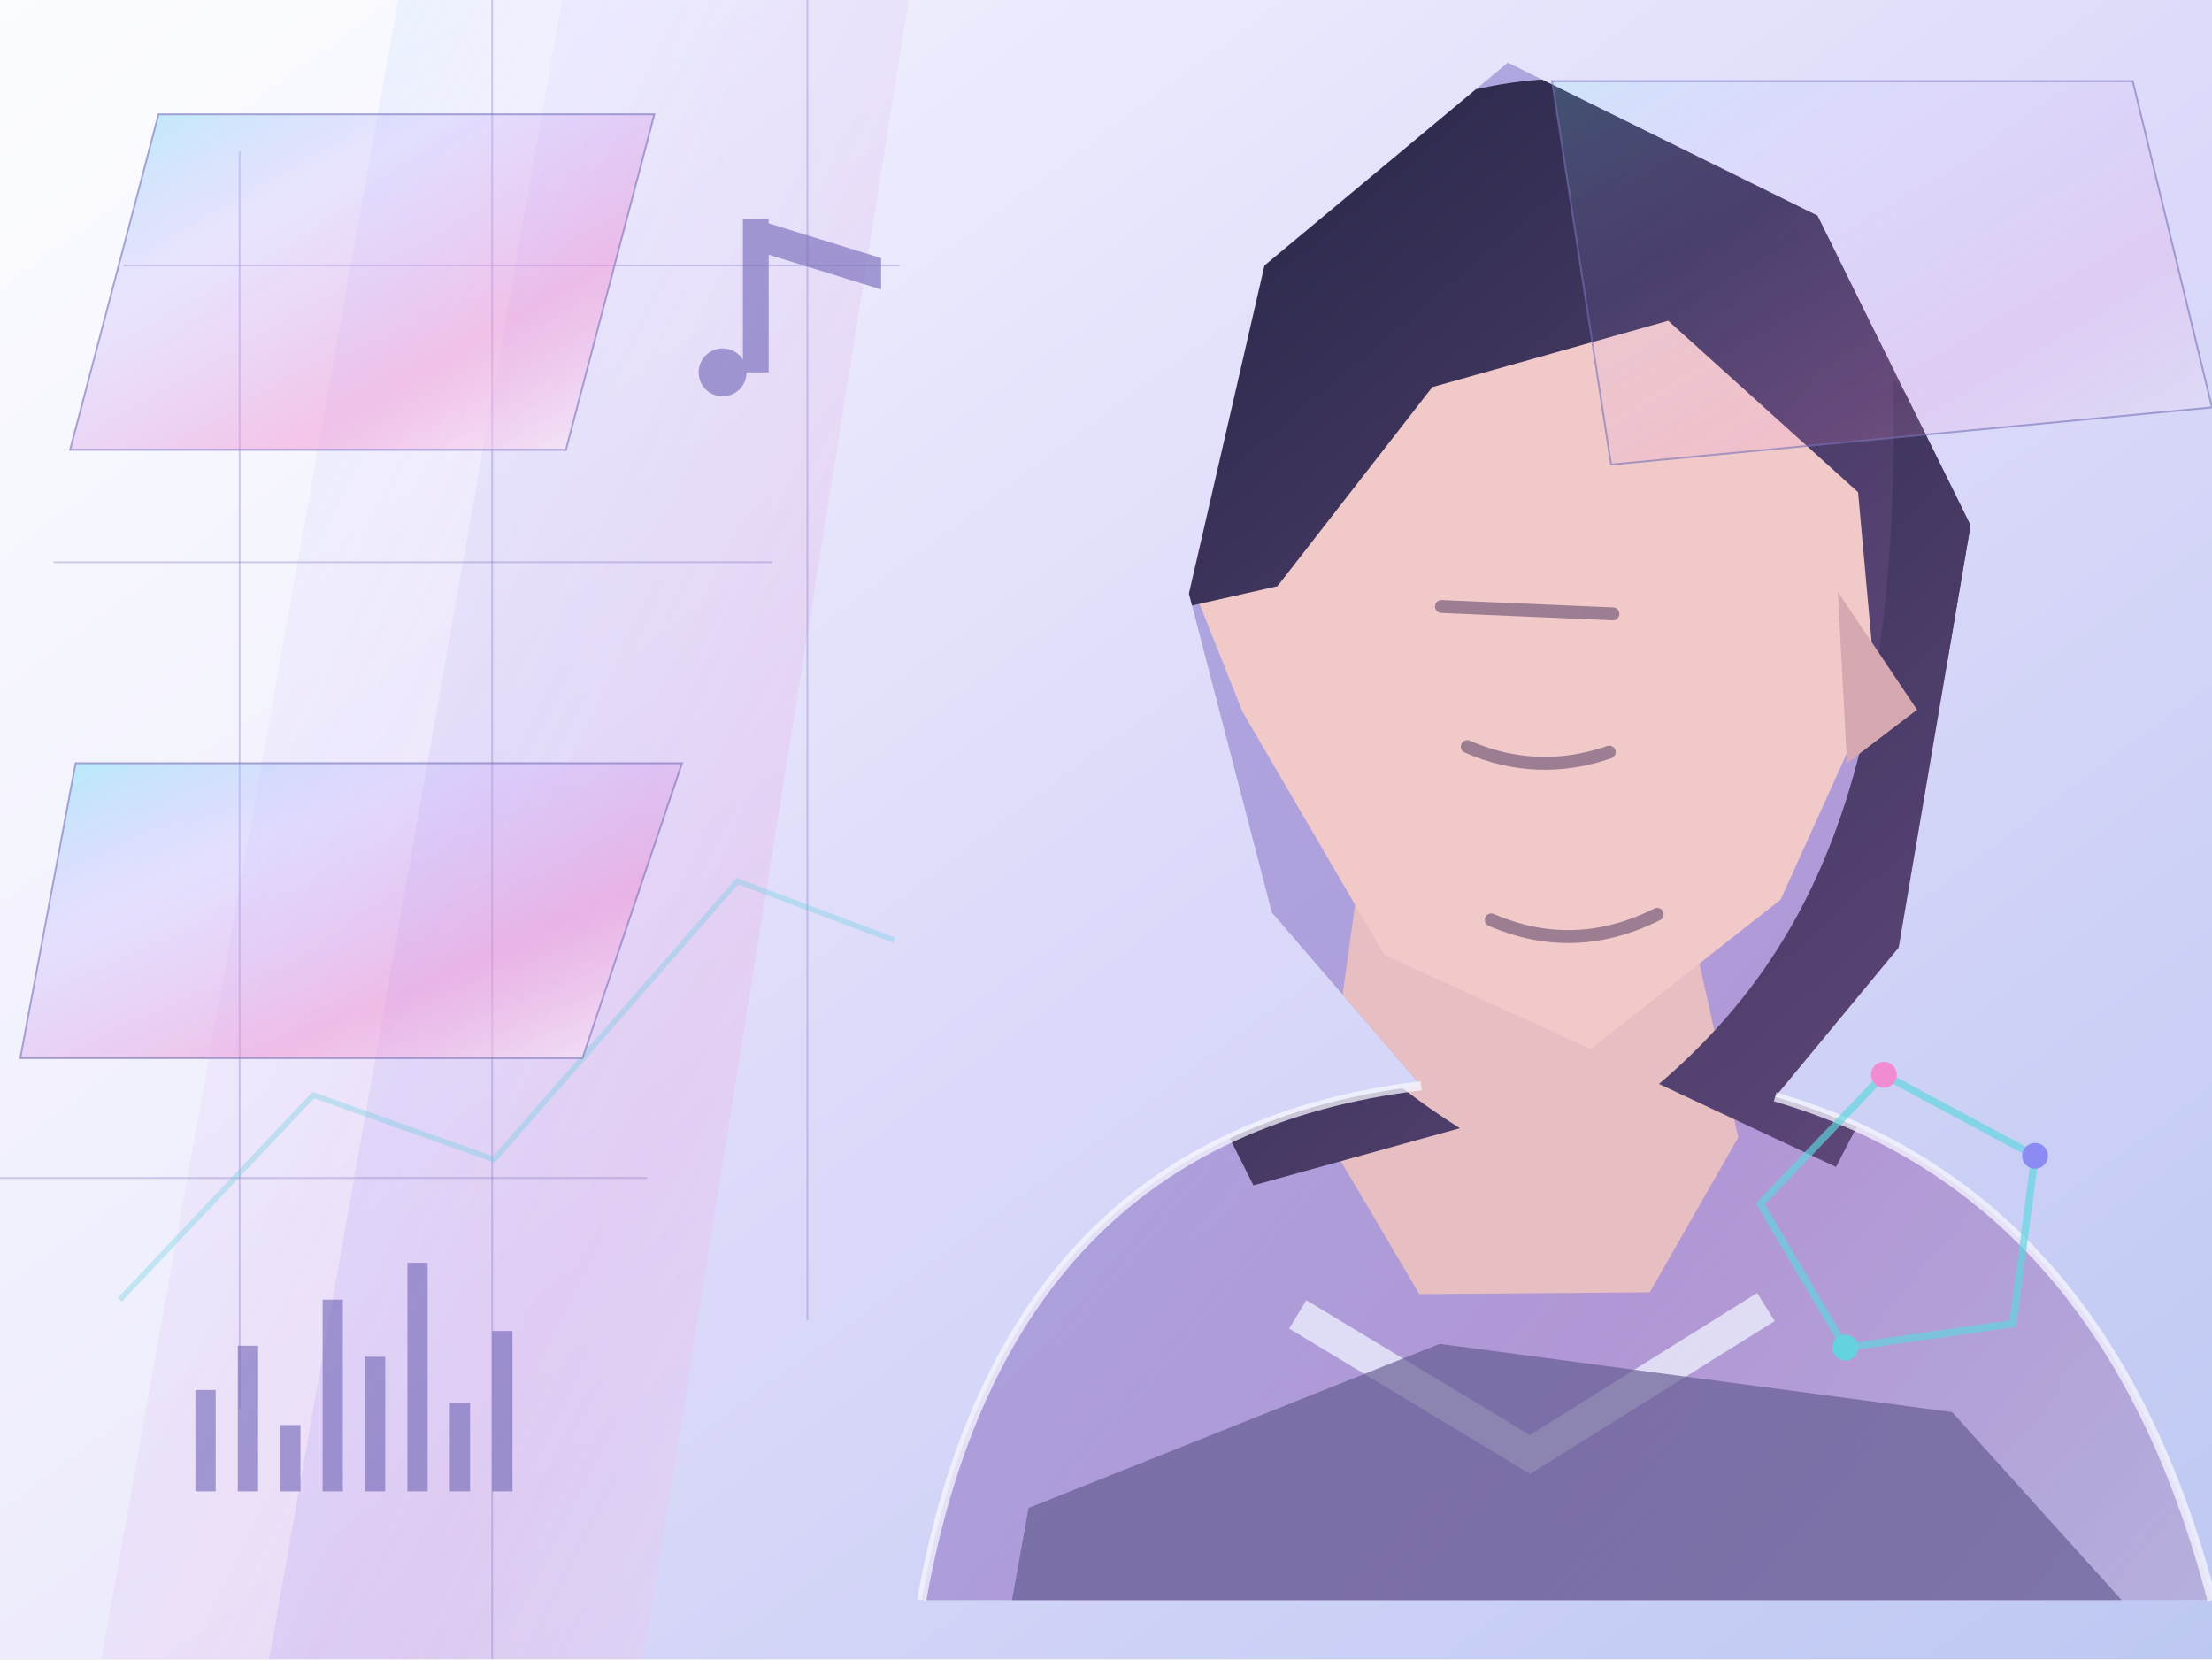
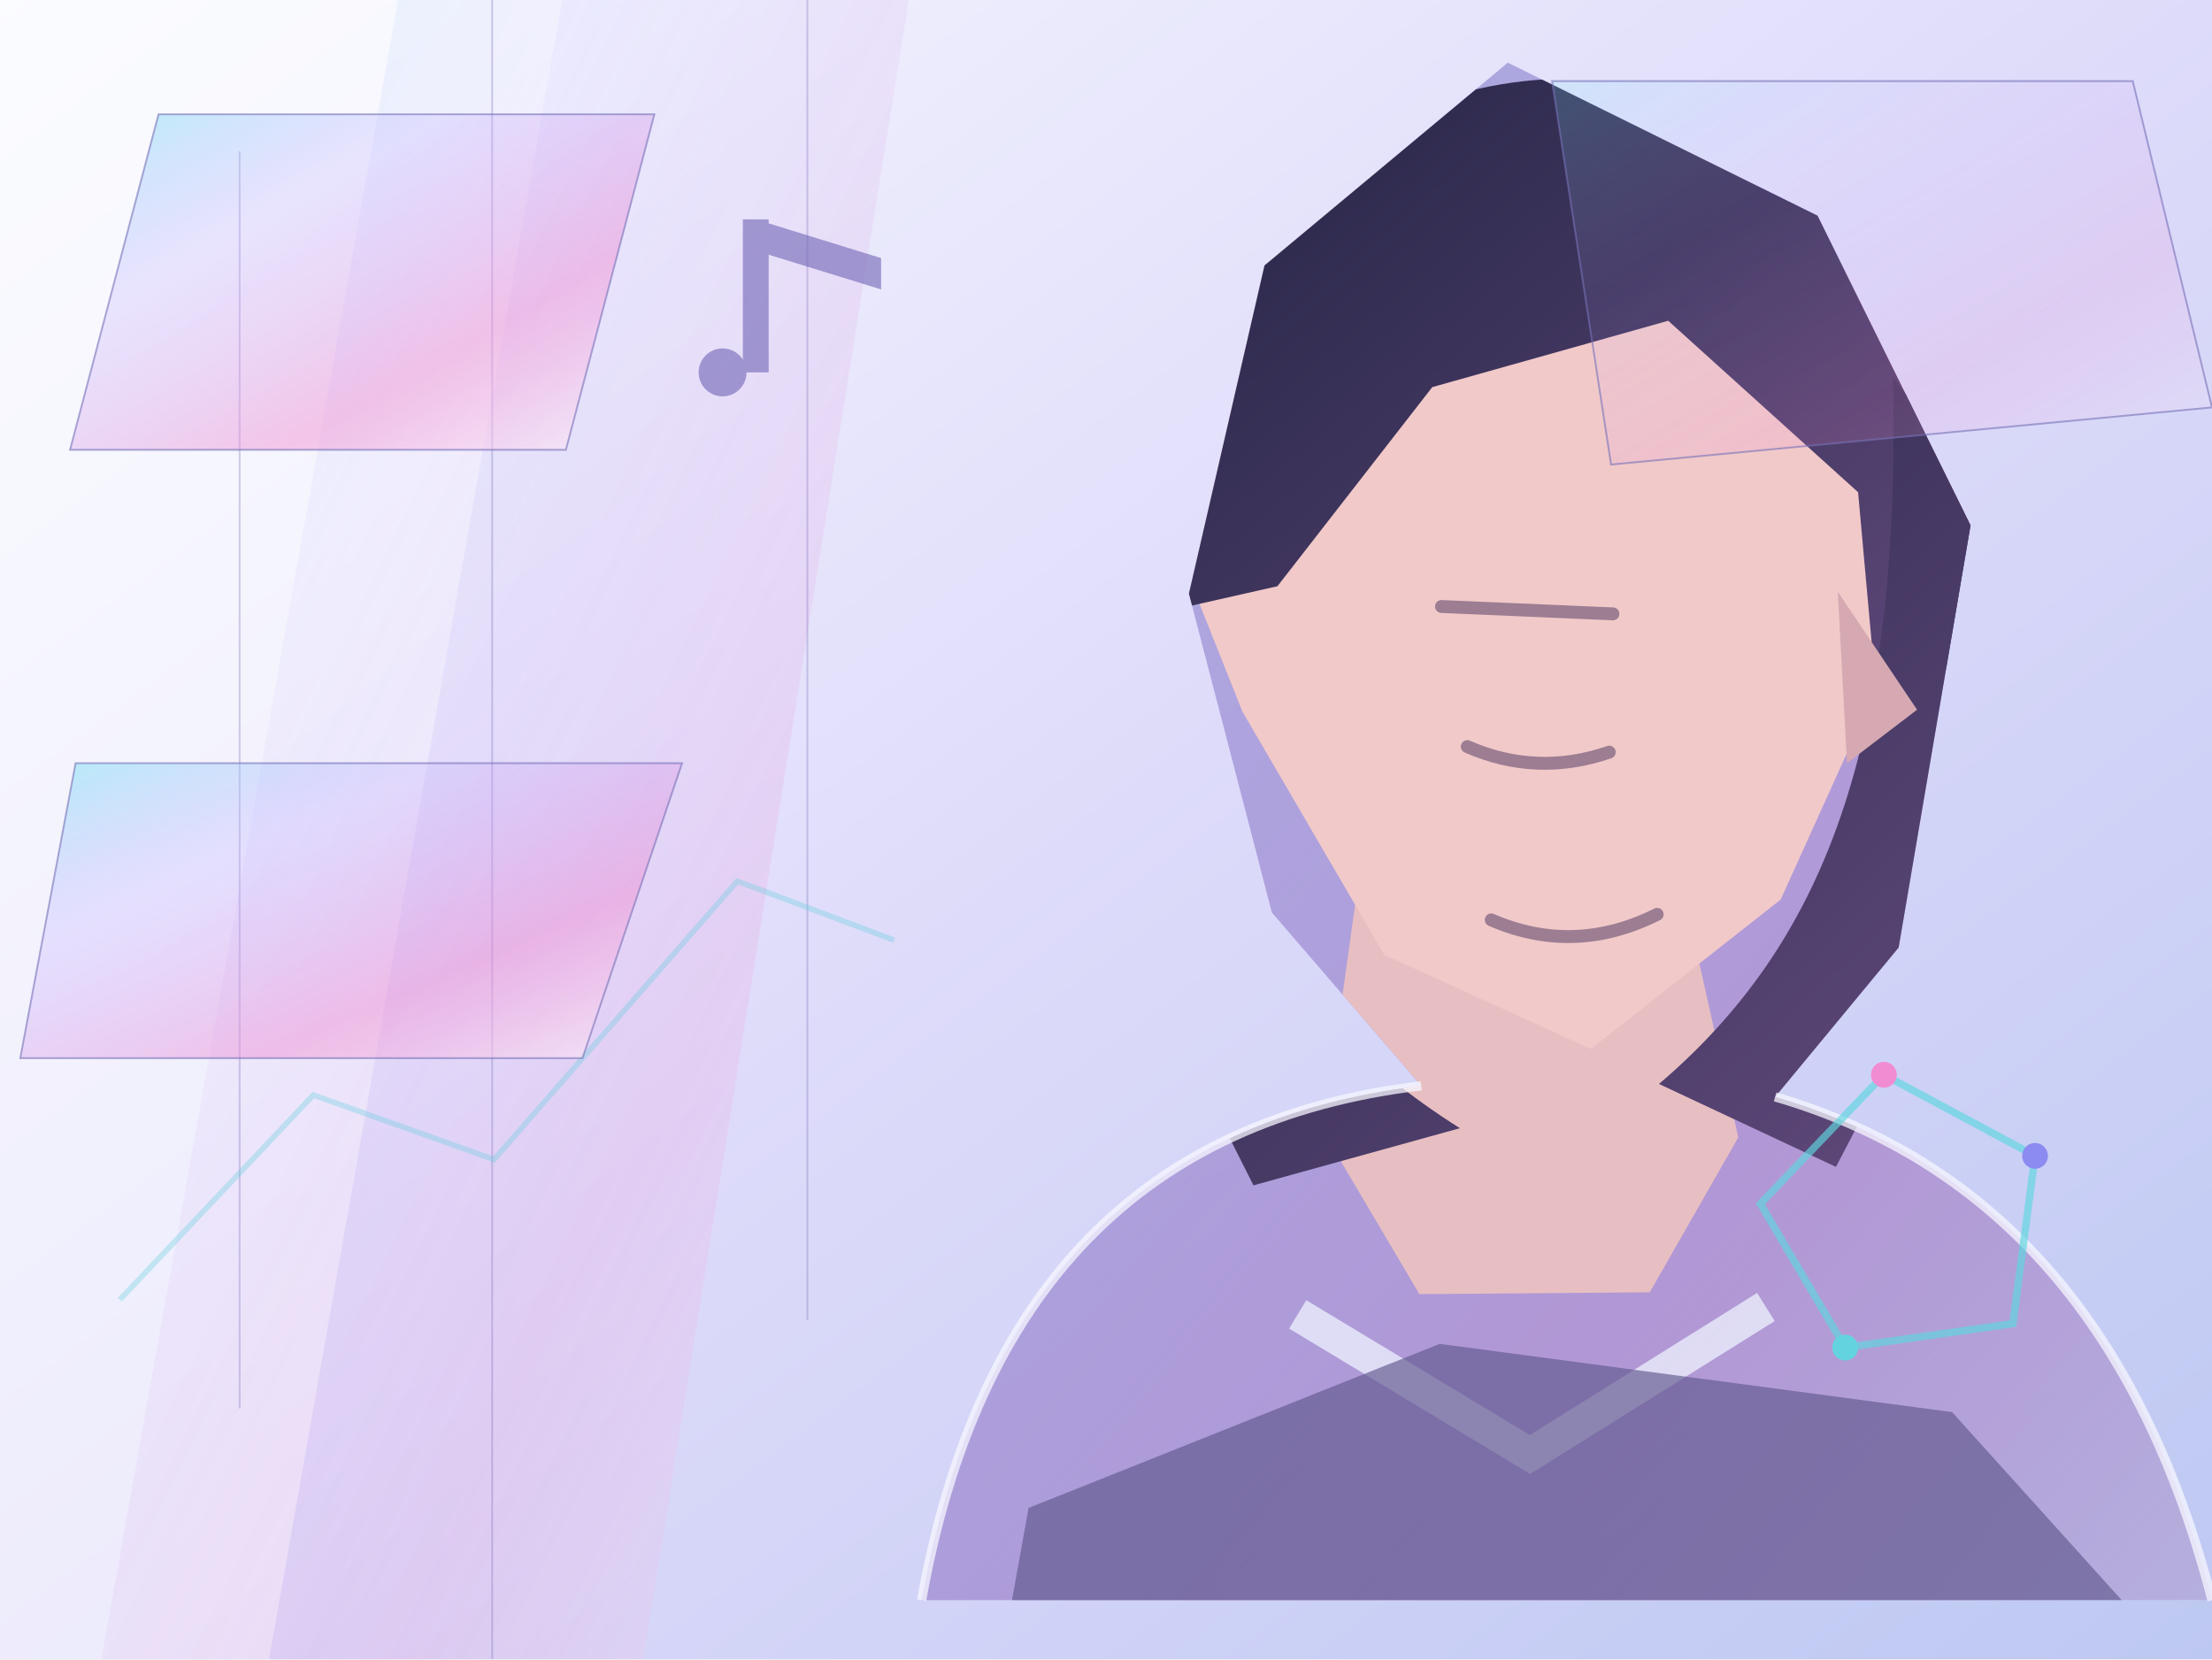
<svg xmlns="http://www.w3.org/2000/svg" viewBox="0 0 1200 900" preserveAspectRatio="xMidYMid slice" aria-hidden="true" focusable="false" pointer-events="none">
  <defs>
    <linearGradient id="cool" x1="0" y1="0" x2="1" y2="1">
      <stop stop-color="#f7f9ff" />
      <stop offset=".5" stop-color="#dedbfa" />
      <stop offset="1" stop-color="#bdc8f2" />
    </linearGradient>
    <linearGradient id="holo" x1="0" y1="0" x2="1" y2="1">
      <stop stop-color="#7ee8f6" stop-opacity=".58" />
      <stop offset=".32" stop-color="#bca8ff" stop-opacity=".25" />
      <stop offset=".68" stop-color="#f08bd1" stop-opacity=".46" />
      <stop offset="1" stop-color="#fff" stop-opacity=".62" />
    </linearGradient>
    <linearGradient id="hair" x1="0" y1="0" x2="1" y2="1">
      <stop stop-color="#232444" />
      <stop offset="1" stop-color="#624a7d" />
    </linearGradient>
    <clipPath id="portrait">
      <path d="M0 834c30-168 120-261 271-279l-81-94-45-173 41-178L318 0l168 83 83 168-39 229-67 81c120 35 199 126 237 273z" />
    </clipPath>
  </defs>
  <rect width="1200" height="900" fill="url(#cool)" />
  <path d="M0 0h305L146 900H0z" fill="#fff" fill-opacity=".48" />
  <path d="M216 0h277L349 900H55z" fill="url(#holo)" fill-opacity=".38" />
  <g fill="none" stroke="#7770b6" stroke-opacity=".32">
-     <path d="M67 144h421M29 305h390M0 639h351" />
    <path d="M130 82v682M267 0v900M438 0v716" />
    <path d="M65 705l105-111 98 35 132-151 85 32" stroke="#5bcbdc" stroke-width="3" />
  </g>
  <g transform="translate(500 34)">
    <g clip-path="url(#portrait)">
      <rect width="700" height="834" fill="url(#holo)" />
      <path d="M0 834c30-168 120-261 271-279l-81-94-45-173 41-178L318 0l168 83 83 168-39 229-67 81c120 35 199 126 237 273z" fill="#8f83c8" fill-opacity=".56" />
      <path d="M218 580l21-151 170 2 34 152-48 84-125 1z" fill="#e7bfc2" />
      <path d="M174 122c55-89 177-118 270-61 87 53 123 169 79 267l-57 126-103 81-112-51-77-132-45-113z" fill="#f1c9c9" />
      <path d="M145 132C215 6 390-40 505 73c87 85 89 219 17 315l-14-155-103-93-128 36-84 108-62 14c-12-59-7-114 14-166z" fill="url(#hair)" />
      <path d="M121 263c6 142 63 247 171 315l-112 31-72-143zm406-92c54 66 68 162 43 286l-74 142-96-45c89-76 131-182 127-383z" fill="url(#hair)" />
      <path d="M497 287l43 64-38 29z" fill="#d6a9b2" />
      <path d="M282 295l93 4m-79 72c25 11 51 12 77 3m-64 91c30 13 60 12 90-3" fill="none" stroke="#785d7b" stroke-linecap="round" stroke-width="7" opacity=".7" />
      <path d="M204 679l126 76 128-80" fill="none" stroke="#eef3ff" stroke-width="18" opacity=".75" />
      <path d="M58 784l223-89 278 37 92 102H49z" fill="#62588f" fill-opacity=".66" />
    </g>
    <path d="M0 834c30-168 120-261 271-279m192 6c120 35 199 126 237 273" fill="none" stroke="#f7f7ff" stroke-opacity=".75" stroke-width="5" />
  </g>
  <g fill="url(#holo)" stroke="#7671b8" stroke-opacity=".6">
    <path d="M86 62h269l-48 182H38z" />
    <path d="M41 414h329l-54 160H11z" />
    <path d="M842 44h315l43 177-326 31z" fill-opacity=".35" />
  </g>
  <g fill="#7267b7" opacity=".62">
-     <path d="M106 754h11v55h-11zm23-24h11v79h-11zm23 43h11v36h-11zm23-68h11v104h-11zm23 31h11v73h-11zm23-51h11v124h-11zm23 76h11v48h-11zm23-39h11v87h-11z" />
    <circle cx="392" cy="202" r="13" />
    <path d="M403 202v-83h14v83z" />
    <path d="M410 119l68 21v17l-68-21z" />
  </g>
  <path d="M1022 583l82 44-12 91-91 13-46-78z" fill="none" stroke="#5fd6df" stroke-width="4" stroke-opacity=".66" />
  <circle cx="1022" cy="583" r="7" fill="#f18bd2" />
  <circle cx="1104" cy="627" r="7" fill="#8b8bf1" />
  <circle cx="1001" cy="731" r="7" fill="#63d4df" />
</svg>
